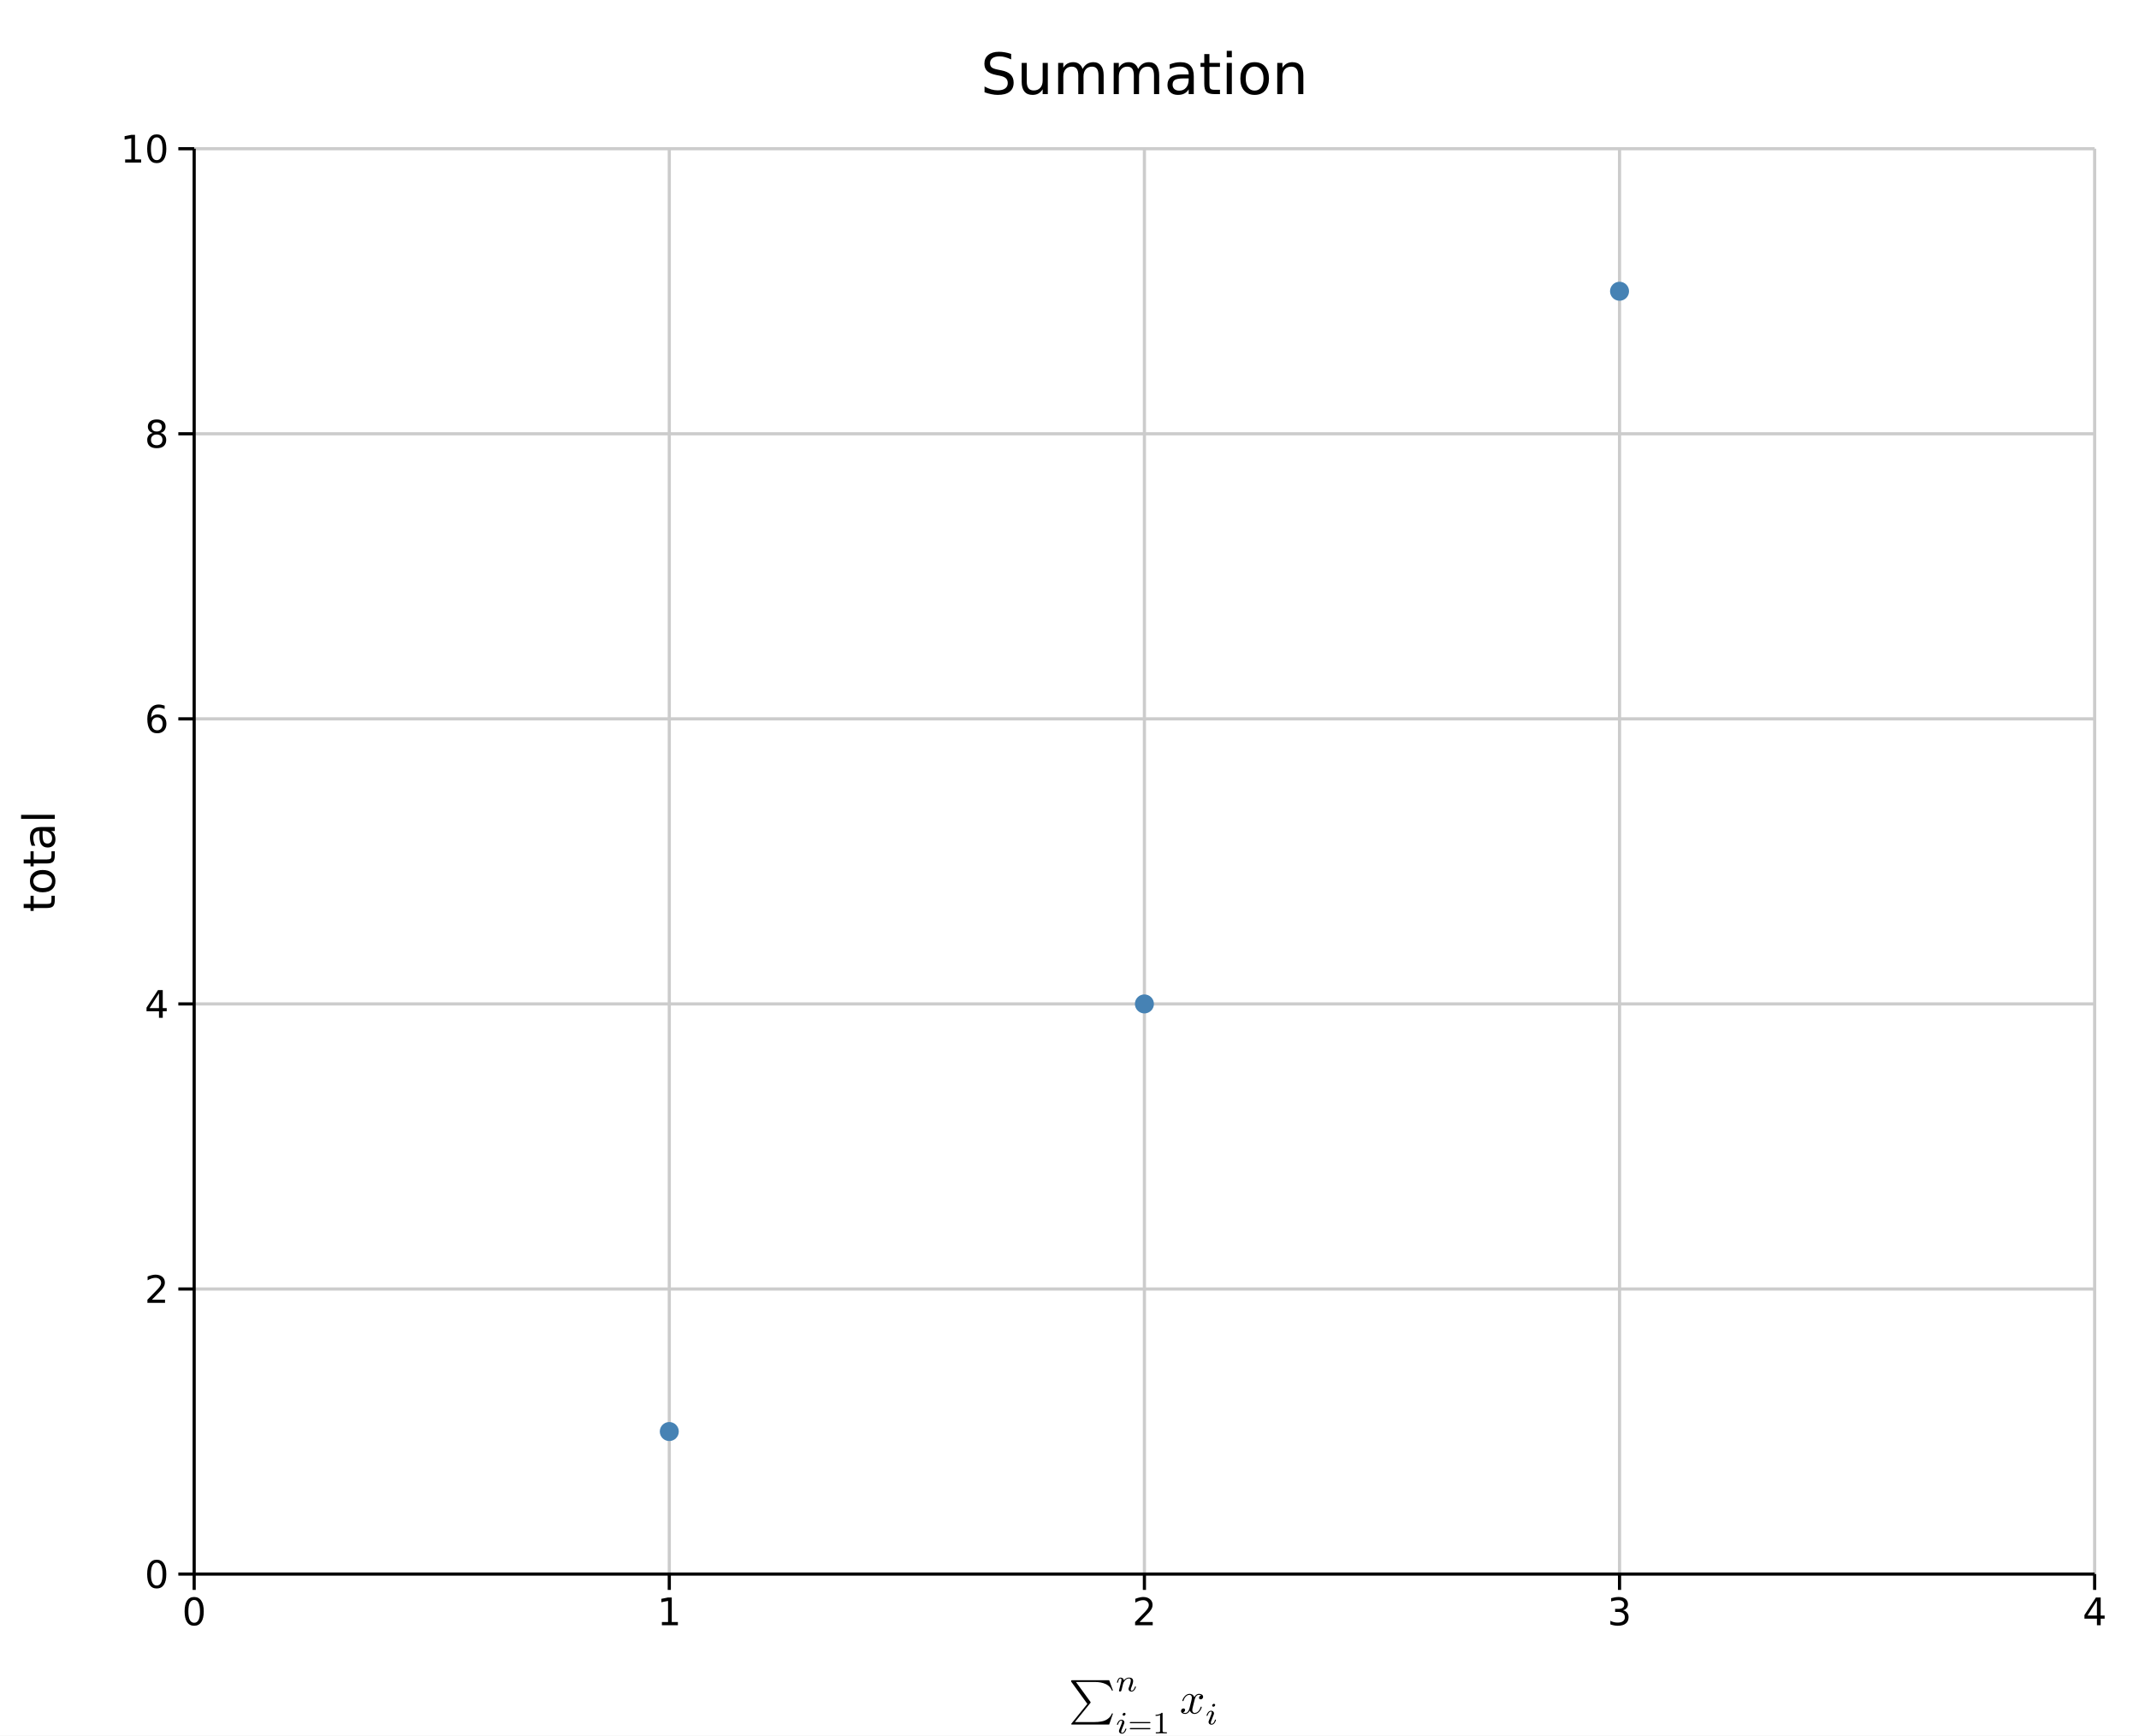
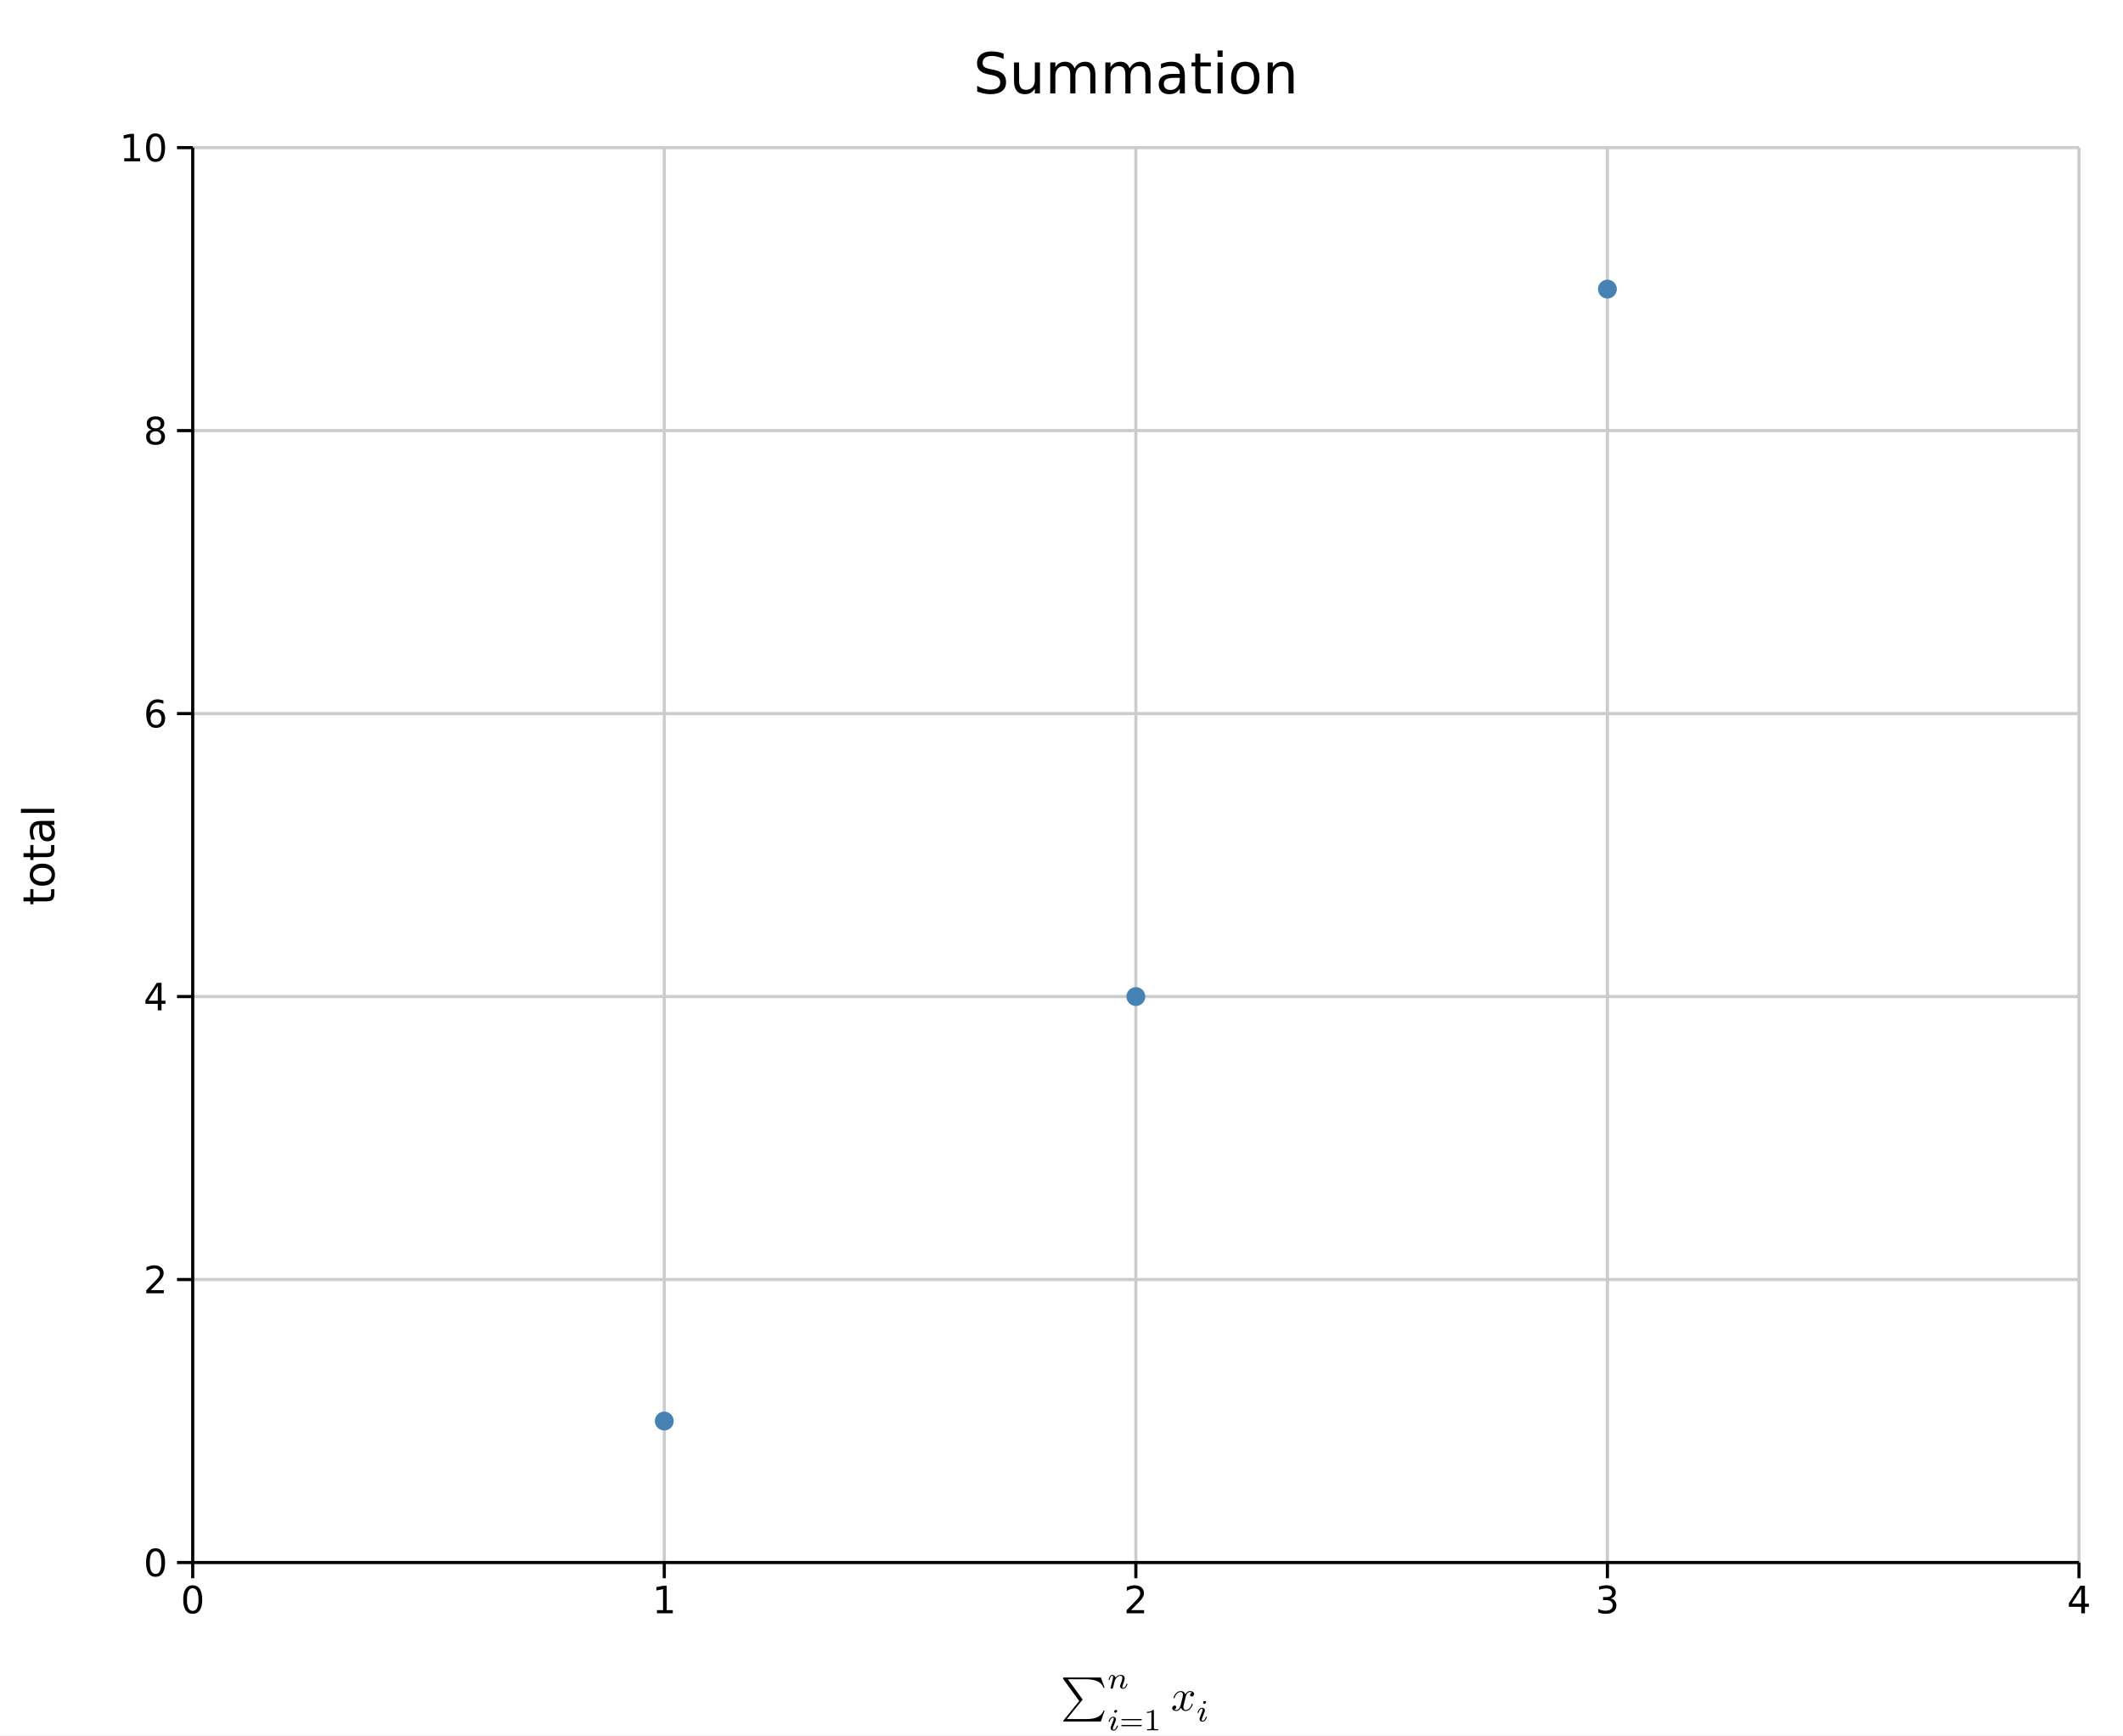
- <svg xmlns="http://www.w3.org/2000/svg" width="675.3" height="547.95" font-family="DejaVu Sans, Verdana, Liberation Sans, Arial, sans-serif" fill="black">
+ <svg xmlns="http://www.w3.org/2000/svg" width="675.3" height="551.94" font-family="DejaVu Sans, Verdana, Liberation Sans, Arial, sans-serif" fill="black">
  <rect width="100%" height="100%" fill="white" />
  <defs>
    <clipPath id="kuva-clip-4">
      <rect x="61.3" y="46.95" width="600" height="450" />
    </clipPath>
  </defs>
  <line x1="211.3" y1="46.95" x2="211.3" y2="496.95" stroke="#cccccc" stroke-width="1" />
  <line x1="361.3" y1="46.95" x2="361.3" y2="496.95" stroke="#cccccc" stroke-width="1" />
  <line x1="511.3" y1="46.95" x2="511.3" y2="496.95" stroke="#cccccc" stroke-width="1" />
  <line x1="661.3" y1="46.95" x2="661.3" y2="496.95" stroke="#cccccc" stroke-width="1" />
  <line x1="61.3" y1="406.95" x2="661.3" y2="406.95" stroke="#cccccc" stroke-width="1" />
  <line x1="61.3" y1="316.95" x2="661.3" y2="316.95" stroke="#cccccc" stroke-width="1" />
  <line x1="61.3" y1="226.95" x2="661.3" y2="226.95" stroke="#cccccc" stroke-width="1" />
  <line x1="61.3" y1="136.95" x2="661.3" y2="136.95" stroke="#cccccc" stroke-width="1" />
  <line x1="61.3" y1="46.95" x2="661.3" y2="46.95" stroke="#cccccc" stroke-width="1" />
  <line x1="61.3" y1="496.95" x2="661.3" y2="496.95" stroke="#000000" stroke-width="1" />
  <line x1="61.3" y1="46.95" x2="61.3" y2="496.95" stroke="#000000" stroke-width="1" />
  <line x1="61.3" y1="496.95" x2="61.3" y2="501.95" stroke="#000000" stroke-width="1" />
  <text x="61.3" y="513.09" font-size="12" text-anchor="middle">0</text>
  <line x1="211.3" y1="496.95" x2="211.3" y2="501.95" stroke="#000000" stroke-width="1" />
  <text x="211.3" y="513.09" font-size="12" text-anchor="middle">1</text>
  <line x1="361.3" y1="496.95" x2="361.3" y2="501.95" stroke="#000000" stroke-width="1" />
  <text x="361.3" y="513.09" font-size="12" text-anchor="middle">2</text>
  <line x1="511.3" y1="496.95" x2="511.3" y2="501.95" stroke="#000000" stroke-width="1" />
  <text x="511.3" y="513.09" font-size="12" text-anchor="middle">3</text>
  <line x1="661.3" y1="496.95" x2="661.3" y2="501.95" stroke="#000000" stroke-width="1" />
  <text x="661.3" y="513.09" font-size="12" text-anchor="middle">4</text>
  <line x1="56.3" y1="496.95" x2="61.3" y2="496.95" stroke="#000000" stroke-width="1" />
  <text x="53.3" y="501.33" font-size="12" text-anchor="end">0</text>
  <line x1="56.3" y1="406.95" x2="61.3" y2="406.95" stroke="#000000" stroke-width="1" />
  <text x="53.3" y="411.33" font-size="12" text-anchor="end">2</text>
  <line x1="56.3" y1="316.95" x2="61.3" y2="316.95" stroke="#000000" stroke-width="1" />
  <text x="53.3" y="321.33" font-size="12" text-anchor="end">4</text>
  <line x1="56.3" y1="226.95" x2="61.3" y2="226.95" stroke="#000000" stroke-width="1" />
  <text x="53.3" y="231.33" font-size="12" text-anchor="end">6</text>
  <line x1="56.3" y1="136.95" x2="61.3" y2="136.95" stroke="#000000" stroke-width="1" />
  <text x="53.3" y="141.33" font-size="12" text-anchor="end">8</text>
  <line x1="56.3" y1="46.95" x2="61.3" y2="46.95" stroke="#000000" stroke-width="1" />
  <text x="53.3" y="51.33" font-size="12" text-anchor="end">10</text>
-   <g transform="translate(333.1907,527.1911)">
+   <g transform="translate(333.1907,530.2549)">
    <g>
      <g class="typst-group">
        <g>
          <g class="typst-text" transform="matrix(1 0 0 -1 4.2 13.762)">
-             <use href="#m0-gE43803321774BBA6976EEA8141A29820" x="0" y="0" fill="#000000" fill-rule="nonzero" />
+             <use href="#m0-g6F74E1C57318A3C5871A18B25D0FDF78" x="0" y="0" fill="#000000" fill-rule="nonzero" />
          </g>
          <g class="typst-text" transform="matrix(1 0 0 -1 18.984 6.762)">
-             <use href="#m0-g585C13EC6148352B3AFEB323448EE12D" x="0" y="0" fill="#000000" fill-rule="nonzero" />
+             <use href="#m0-g6510835B8A8329E6A1AFB854CD89D921" x="0" y="0" fill="#000000" fill-rule="nonzero" />
          </g>
          <g class="typst-text" transform="matrix(1 0 0 -1 18.984 20.062)">
-             <use href="#m0-g83F5DA2C516673272102771B59F9BE5C" x="0" y="0" fill="#000000" fill-rule="nonzero" />
+             <use href="#m0-g64C4B88F3B65CD21AD09623918D58D7B" x="0" y="0" fill="#000000" fill-rule="nonzero" />
          </g>
          <g class="typst-text" transform="matrix(1 0 0 -1 22.9432 20.062)">
-             <use href="#m0-g771E52A27B5C839CB10B449D8E39306C" x="0" y="0" fill="#000000" fill-rule="nonzero" />
+             <use href="#m0-gDCA70EF96181E42E36FC774FBD6CCD9D" x="0" y="0" fill="#000000" fill-rule="nonzero" />
          </g>
          <g class="typst-text" transform="matrix(1 0 0 -1 30.5676 20.062)">
-             <use href="#m0-gDA51DBC2BCDBA9D1D9821D2F0AD1BBF0" x="0" y="0" fill="#000000" fill-rule="nonzero" />
+             <use href="#m0-g407762341279D95D3802225D5708BD86" x="0" y="0" fill="#000000" fill-rule="nonzero" />
          </g>
          <g class="typst-text" transform="matrix(1 0 0 -1 39.26113 13.762)">
-             <use href="#m0-g7E4F66948391BD2448478C50EF6A42A6" x="0" y="0" fill="#000000" fill-rule="nonzero" />
+             <use href="#m0-g2E4FA06E5D6708B763B15CFF82A0AD5A" x="0" y="0" fill="#000000" fill-rule="nonzero" />
          </g>
          <g class="typst-text" transform="matrix(1 0 0 -1 47.26913 17.22)">
-             <use href="#m0-g83F5DA2C516673272102771B59F9BE5C" x="0" y="0" fill="#000000" fill-rule="nonzero" />
+             <use href="#m0-g64C4B88F3B65CD21AD09623918D58D7B" x="0" y="0" fill="#000000" fill-rule="nonzero" />
          </g>
        </g>
      </g>
    </g>
    <defs id="m0-glyph">
-       <symbol id="m0-gE43803321774BBA6976EEA8141A29820" overflow="visible">
+       <symbol id="m0-g6F74E1C57318A3C5871A18B25D0FDF78" overflow="visible">
        <path d="M 0 0m 13.986 -0.014 h -0.35 c -0.35 -1.05 -1.288 -1.904 -2.478 -2.31 c -0.224 -0.07 -1.19 -0.406 -3.248 -0.406 h -5.95 l 4.858 6.006 c 0.098 0.126 0.126 0.168 0.126 0.224 c 0 0.056 -0.014 0.07 -0.098 0.196 l -4.55 6.244 h 5.544 c 1.596 0 4.816 -0.098 5.796 -2.716 h 0.35 l -1.204 3.276 h -11.606 c -0.378 0 -0.392 -0.014 -0.392 -0.448 l 5.11 -7.028 l -4.97 -6.146 c -0.112 -0.14 -0.126 -0.168 -0.126 -0.224 c 0 -0.154 0.126 -0.154 0.378 -0.154 h 11.606 Z " />
      </symbol>
-       <symbol id="m0-g585C13EC6148352B3AFEB323448EE12D" overflow="visible">
+       <symbol id="m0-g6510835B8A8329E6A1AFB854CD89D921" overflow="visible">
        <path d="M 0 0m 6.448 1.401 c 0 0.127 -0.127 0.127 -0.157 0.127 c -0.137 0 -0.147 -0.059 -0.186 -0.167 c -0.225 -0.784 -0.647 -1.186 -1.039 -1.186 c -0.206 0 -0.245 0.137 -0.245 0.343 c 0 0.225 0.049 0.353 0.225 0.794 c 0.118 0.304 0.519 1.343 0.519 1.891 c 0 0.951 -0.755 1.117 -1.274 1.117 c -0.813 0 -1.362 -0.5 -1.656 -0.892 c -0.069 0.676 -0.647 0.892 -1.049 0.892 c -0.421 0 -0.647 -0.304 -0.774 -0.529 c -0.216 -0.363 -0.353 -0.921 -0.353 -0.97 c 0 -0.127 0.137 -0.127 0.167 -0.127 c 0.137 0 0.147 0.029 0.216 0.294 c 0.147 0.578 0.333 1.058 0.715 1.058 c 0.255 0 0.323 -0.216 0.323 -0.48 c 0 -0.186 -0.088 -0.549 -0.157 -0.813 l -0.216 -0.882 l -0.314 -1.254 c -0.039 -0.127 -0.098 -0.372 -0.098 -0.402 c 0 -0.216 0.176 -0.314 0.333 -0.314 c 0.176 0 0.333 0.127 0.382 0.216 c 0.049 0.088 0.127 0.402 0.176 0.608 l 0.216 0.882 c 0.059 0.216 0.118 0.431 0.167 0.657 c 0.108 0.402 0.127 0.48 0.412 0.882 c 0.274 0.392 0.735 0.902 1.47 0.902 c 0.568 0 0.578 -0.5 0.578 -0.686 c 0 -0.588 -0.421 -1.676 -0.578 -2.087 c -0.108 -0.274 -0.147 -0.363 -0.147 -0.529 c 0 -0.519 0.431 -0.843 0.931 -0.843 c 0.98 0 1.411 1.352 1.411 1.499 Z " />
      </symbol>
-       <symbol id="m0-g83F5DA2C516673272102771B59F9BE5C" overflow="visible">
+       <symbol id="m0-g64C4B88F3B65CD21AD09623918D58D7B" overflow="visible">
        <path d="M 0 0m 3.175 6.125 c 0 0.157 -0.118 0.372 -0.392 0.372 c -0.265 0 -0.549 -0.255 -0.549 -0.539 c 0 -0.167 0.127 -0.372 0.392 -0.372 c 0.284 0 0.549 0.274 0.549 0.539 Z m 0.255 -4.724 c 0 0.127 -0.127 0.127 -0.157 0.127 c -0.137 0 -0.147 -0.059 -0.186 -0.167 c -0.225 -0.784 -0.657 -1.186 -1.039 -1.186 c -0.196 0 -0.245 0.127 -0.245 0.343 c 0 0.225 0.069 0.412 0.157 0.627 l 0.314 0.784 l 0.48 1.245 c 0.029 0.098 0.059 0.216 0.059 0.314 c 0 0.461 -0.392 0.833 -0.931 0.833 c -0.97 0 -1.421 -1.333 -1.421 -1.499 c 0 -0.127 0.137 -0.127 0.167 -0.127 c 0.137 0 0.147 0.049 0.176 0.157 c 0.255 0.843 0.686 1.196 1.049 1.196 c 0.157 0 0.245 -0.078 0.245 -0.343 c 0 -0.225 -0.059 -0.372 -0.304 -0.98 l -0.617 -1.578 c -0.039 -0.127 -0.088 -0.245 -0.088 -0.412 c 0 -0.461 0.392 -0.833 0.931 -0.833 c 0.98 0 1.411 1.352 1.411 1.499 Z " />
      </symbol>
-       <symbol id="m0-g771E52A27B5C839CB10B449D8E39306C" overflow="visible">
+       <symbol id="m0-gDCA70EF96181E42E36FC774FBD6CCD9D" overflow="visible">
        <path d="M 0 0m 7.076 3.401 c 0 0.108 -0.088 0.196 -0.196 0.196 h -6.135 c -0.108 0 -0.196 -0.088 -0.196 -0.196 c 0 -0.108 0.088 -0.196 0.196 -0.196 h 6.135 c 0.108 0 0.196 0.088 0.196 0.196 Z m 0 -1.901 c 0 0.108 -0.088 0.196 -0.196 0.196 h -6.135 c -0.108 0 -0.196 -0.088 -0.196 -0.196 c 0 -0.108 0.088 -0.196 0.196 -0.196 h 6.135 c 0.108 0 0.196 0.088 0.196 0.196 Z " />
      </symbol>
-       <symbol id="m0-gDA51DBC2BCDBA9D1D9821D2F0AD1BBF0" overflow="visible">
+       <symbol id="m0-g407762341279D95D3802225D5708BD86" overflow="visible">
        <path d="M 0 0m 4.635 0 v 0.353 h -0.372 c -0.98 0 -0.98 0.127 -0.98 0.451 v 5.429 c 0 0.265 -0.02 0.274 -0.294 0.274 c -0.627 -0.617 -1.519 -0.627 -1.921 -0.627 v -0.353 c 0.235 0 0.882 0 1.421 0.274 v -4.998 c 0 -0.323 0 -0.451 -0.98 -0.451 h -0.372 v -0.353 l 1.744 0.039 Z " />
      </symbol>
-       <symbol id="m0-g7E4F66948391BD2448478C50EF6A42A6" overflow="visible">
+       <symbol id="m0-g2E4FA06E5D6708B763B15CFF82A0AD5A" overflow="visible">
        <path d="M 0 0m 7.378 5.264 c 0 0.728 -0.826 0.924 -1.302 0.924 c -0.812 0 -1.302 -0.742 -1.47 -1.064 c -0.35 0.924 -1.106 1.064 -1.512 1.064 c -1.456 0 -2.254 -1.806 -2.254 -2.156 c 0 -0.14 0.168 -0.14 0.168 -0.14 c 0.112 0 0.154 0.028 0.182 0.154 c 0.476 1.484 1.4 1.834 1.876 1.834 c 0.266 0 0.756 -0.126 0.756 -0.938 c 0 -0.434 -0.238 -1.372 -0.756 -3.332 c -0.224 -0.868 -0.714 -1.456 -1.33 -1.456 c -0.084 0 -0.406 0 -0.7 0.182 c 0.35 0.07 0.658 0.364 0.658 0.756 c 0 0.378 -0.308 0.49 -0.518 0.49 c -0.42 0 -0.77 -0.364 -0.77 -0.812 c 0 -0.644 0.7 -0.924 1.316 -0.924 c 0.924 0 1.428 0.98 1.47 1.064 c 0.168 -0.518 0.672 -1.064 1.512 -1.064 c 1.442 0 2.24 1.806 2.24 2.156 c 0 0.14 -0.126 0.14 -0.168 0.14 c -0.126 0 -0.154 -0.056 -0.182 -0.154 c -0.462 -1.498 -1.414 -1.834 -1.862 -1.834 c -0.546 0 -0.77 0.448 -0.77 0.924 c 0 0.308 0.084 0.616 0.238 1.232 l 0.476 1.918 c 0.084 0.364 0.406 1.652 1.386 1.652 c 0.07 0 0.406 0 0.7 -0.182 c -0.392 -0.07 -0.672 -0.42 -0.672 -0.756 c 0 -0.224 0.154 -0.49 0.532 -0.49 c 0.308 0 0.756 0.252 0.756 0.812 Z " />
      </symbol>
    </defs>
  </g>
  <text x="17.3" y="271.95" font-size="14" text-anchor="middle" transform="rotate(-90,17.3,271.95)">total</text>
  <text x="361.3" y="29.71" font-size="18" text-anchor="middle">Summation</text>
  <g clip-path="url(#kuva-clip-4)">
    <circle cx="211.3" cy="451.95" r="3" fill="#4682b4" />
    <circle cx="361.3" cy="316.95" r="3" fill="#4682b4" />
    <circle cx="511.3" cy="91.95" r="3" fill="#4682b4" />
  </g>
</svg>
